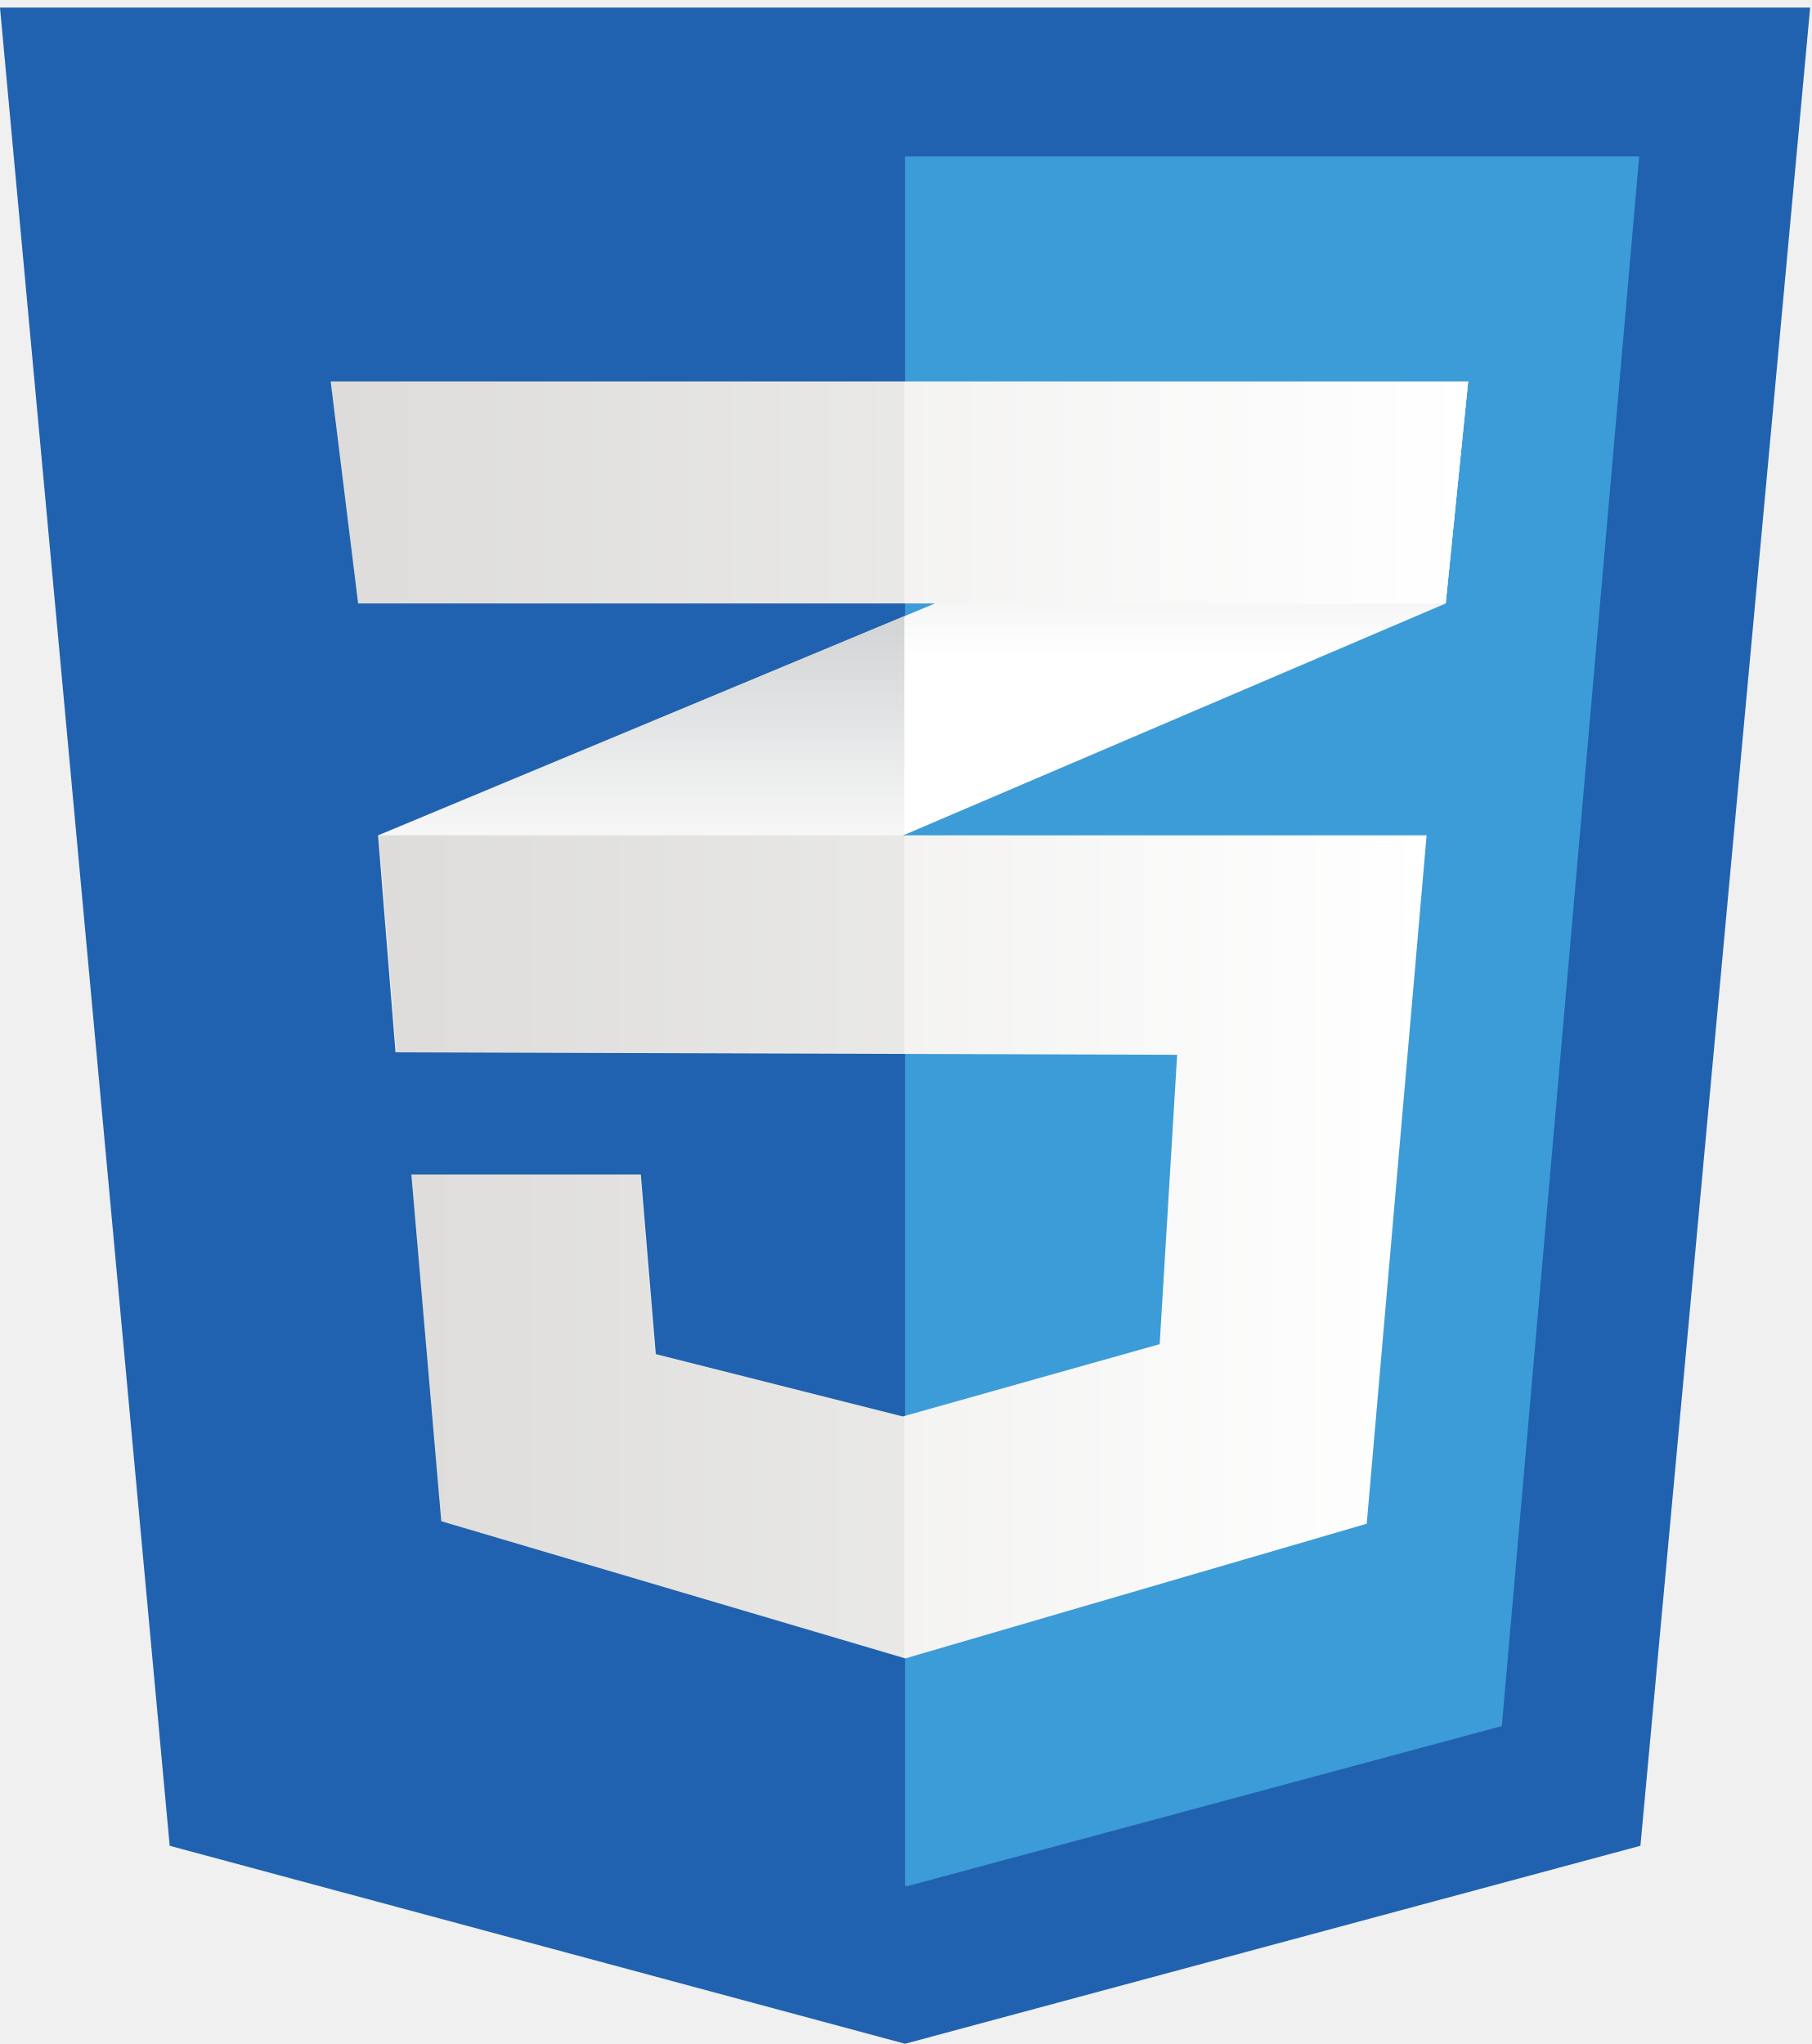
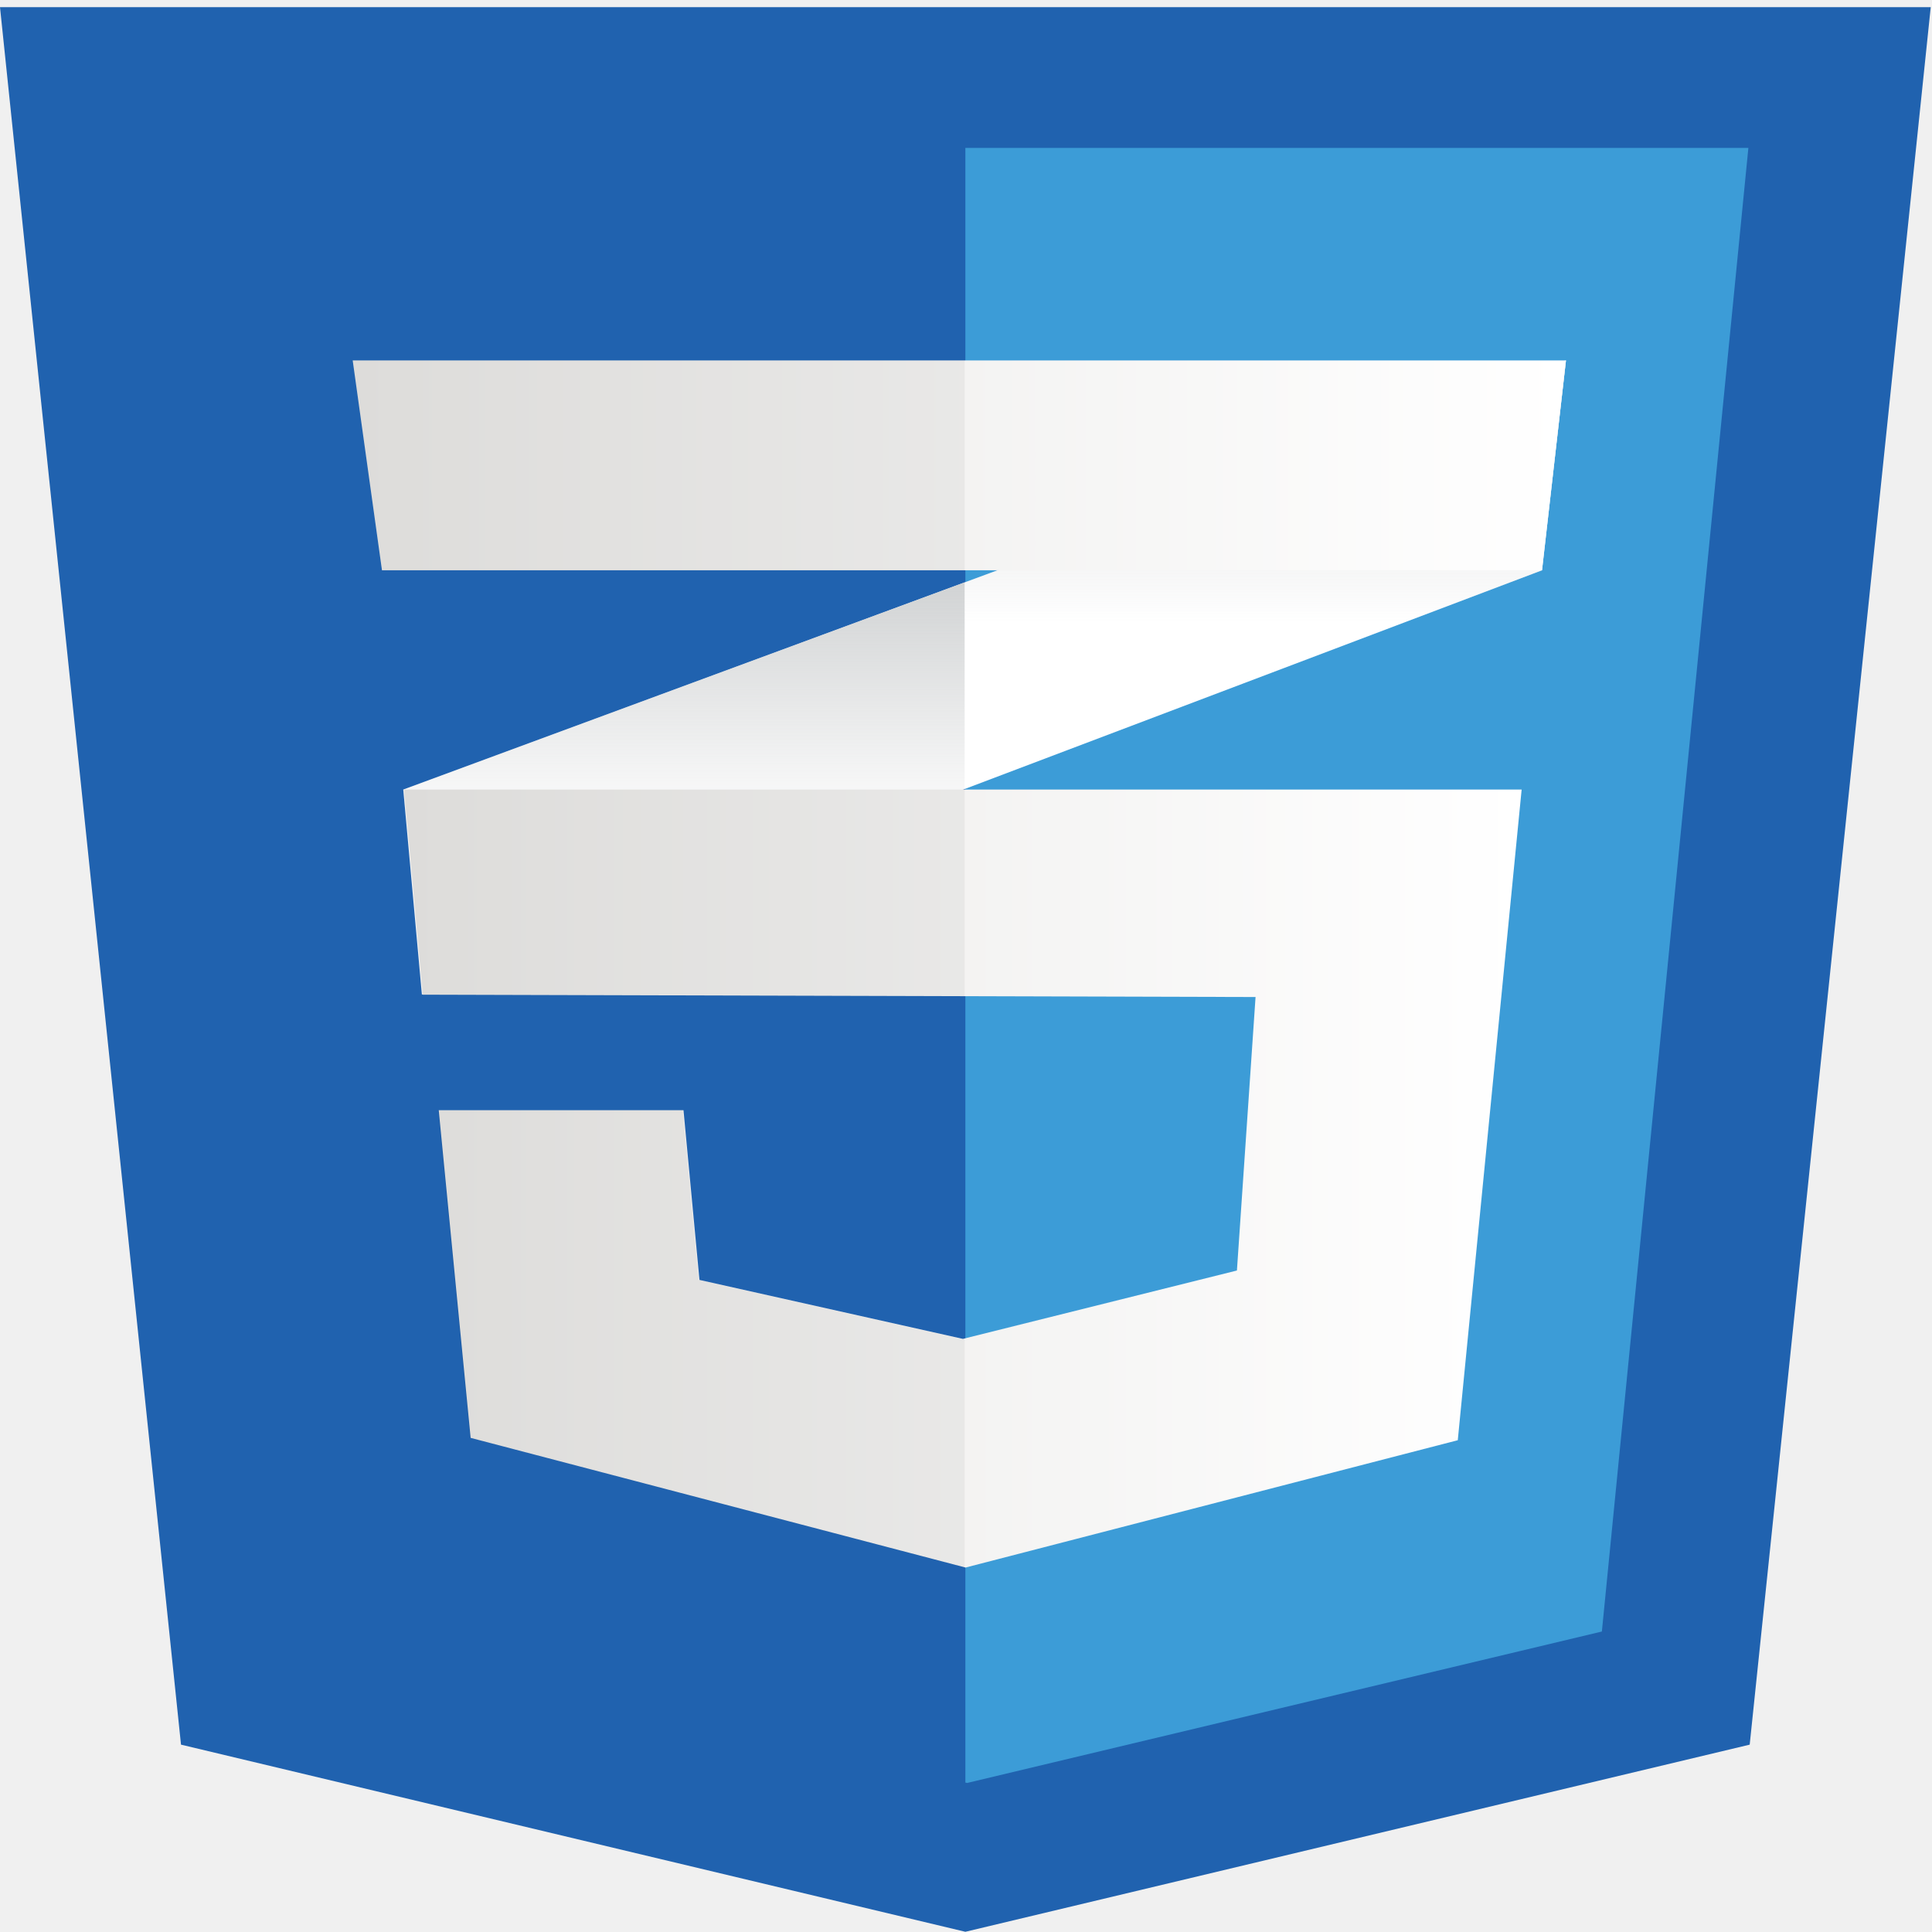
- <svg xmlns="http://www.w3.org/2000/svg" width="70" height="79" viewBox="0 0 70 79" fill="none">
-   <g clip-path="url(#clip0_2633_1294)">
-     <path d="M63.395 71.339L34.977 78.991L6.558 71.339L0 0.293H69.954L63.395 71.339Z" fill="#2062AF" />
-     <path d="M34.977 6.047V72.887L35.041 72.905L58.039 66.712L63.347 6.047H34.977Z" fill="#3C9CD7" />
-     <path d="M34.951 23.816L14.611 32.287L15.286 40.674L34.951 32.266L55.87 23.322L56.738 14.742L34.951 23.816Z" fill="white" />
-     <path d="M14.611 32.284L15.286 40.671L34.951 32.262V23.812L14.611 32.284Z" fill="url(#paint0_linear_2633_1294)" />
-     <path d="M56.737 14.742L34.951 23.816V32.265L55.87 23.322L56.737 14.742Z" fill="url(#paint1_linear_2633_1294)" />
-     <path d="M14.643 32.285L15.317 40.672L45.491 40.768L44.816 51.951L34.887 54.746L25.343 52.336L24.764 45.395H15.896L17.052 58.795L34.984 64.097L52.818 58.891L55.132 32.285H14.643Z" fill="url(#paint2_linear_2633_1294)" />
-     <path opacity="0.05" d="M34.951 32.285H14.611L15.286 40.672L34.951 40.735V32.285ZM34.951 54.719L34.855 54.746L25.311 52.336L24.733 45.395H15.865L17.021 58.795L34.951 64.097V54.719Z" fill="black" />
-     <path d="M12.779 14.742H56.737L55.87 23.322H13.84L12.779 14.742Z" fill="url(#paint3_linear_2633_1294)" />
-     <path opacity="0.05" d="M34.951 14.742H12.779L13.84 23.322H34.951V14.742Z" fill="black" />
+ <svg xmlns="http://www.w3.org/2000/svg" width="70" height="70" viewBox="0 0 70 70" fill="none">
+   <g clip-path="url(#clip0_2824_5051)">
+     <path d="M63.395 63.212L34.977 69.992L6.558 63.212L0 0.26H69.954L63.395 63.212Z" fill="#2062AF" />
+     <path d="M34.977 5.359V64.585L35.041 64.6L58.039 59.113L63.347 5.359H34.977Z" fill="#3C9CD7" />
+     <path d="M34.951 21.101L14.611 28.607L15.286 36.038L34.951 28.588L55.87 20.663L56.738 13.06L34.951 21.101Z" fill="white" />
+     <path d="M14.611 28.606L15.286 36.037L34.951 28.587V21.1L14.611 28.606Z" fill="url(#paint0_linear_2824_5051)" />
+     <path d="M56.737 13.06L34.951 21.1V28.587L55.87 20.663L56.737 13.06Z" fill="url(#paint1_linear_2824_5051)" />
+     <path d="M14.643 28.607L15.317 36.039L45.491 36.124L44.816 46.033L34.887 48.51L25.343 46.374L24.764 40.224H15.896L17.052 52.097L34.984 56.795L52.818 52.182L55.132 28.607H14.643Z" fill="url(#paint2_linear_2824_5051)" />
+     <path opacity="0.05" d="M34.951 28.607H14.611L15.286 36.039L34.951 36.095V28.607ZM34.951 48.486L34.855 48.51L25.311 46.374L24.733 40.224H15.865L17.021 52.097L34.951 56.795V48.486Z" fill="black" />
+     <path d="M12.779 13.06H56.737L55.87 20.663H13.84L12.779 13.06Z" fill="url(#paint3_linear_2824_5051)" />
+     <path opacity="0.05" d="M34.951 13.06H12.779L13.84 20.663H34.951V13.06Z" fill="black" />
  </g>
  <defs>
-     <linearGradient id="paint0_linear_2633_1294" x1="24.781" y1="40.671" x2="24.781" y2="23.813" gradientUnits="userSpaceOnUse">
+     <linearGradient id="paint0_linear_2824_5051" x1="24.781" y1="36.037" x2="24.781" y2="21.1" gradientUnits="userSpaceOnUse">
      <stop offset="0.387" stop-color="#D1D3D4" stop-opacity="0" />
      <stop offset="1" stop-color="#D1D3D4" />
    </linearGradient>
-     <linearGradient id="paint1_linear_2633_1294" x1="45.844" y1="32.266" x2="45.844" y2="14.742" gradientUnits="userSpaceOnUse">
+     <linearGradient id="paint1_linear_2824_5051" x1="45.844" y1="28.588" x2="45.844" y2="13.061" gradientUnits="userSpaceOnUse">
      <stop offset="0.387" stop-color="#D1D3D4" stop-opacity="0" />
      <stop offset="1" stop-color="#D1D3D4" />
    </linearGradient>
-     <linearGradient id="paint2_linear_2633_1294" x1="14.643" y1="48.191" x2="55.132" y2="48.191" gradientUnits="userSpaceOnUse">
+     <linearGradient id="paint2_linear_2824_5051" x1="14.643" y1="42.701" x2="55.132" y2="42.701" gradientUnits="userSpaceOnUse">
      <stop stop-color="#E8E7E5" />
      <stop offset="1" stop-color="white" />
    </linearGradient>
-     <linearGradient id="paint3_linear_2633_1294" x1="12.779" y1="19.032" x2="56.737" y2="19.032" gradientUnits="userSpaceOnUse">
+     <linearGradient id="paint3_linear_2824_5051" x1="12.779" y1="16.862" x2="56.737" y2="16.862" gradientUnits="userSpaceOnUse">
      <stop stop-color="#E8E7E5" />
      <stop offset="1" stop-color="white" />
    </linearGradient>
-     <clipPath id="clip0_2633_1294">
-       <rect width="70" height="79" fill="white" />
+     <clipPath id="clip0_2824_5051">
+       <rect width="70" height="70" fill="white" />
    </clipPath>
  </defs>
</svg>
